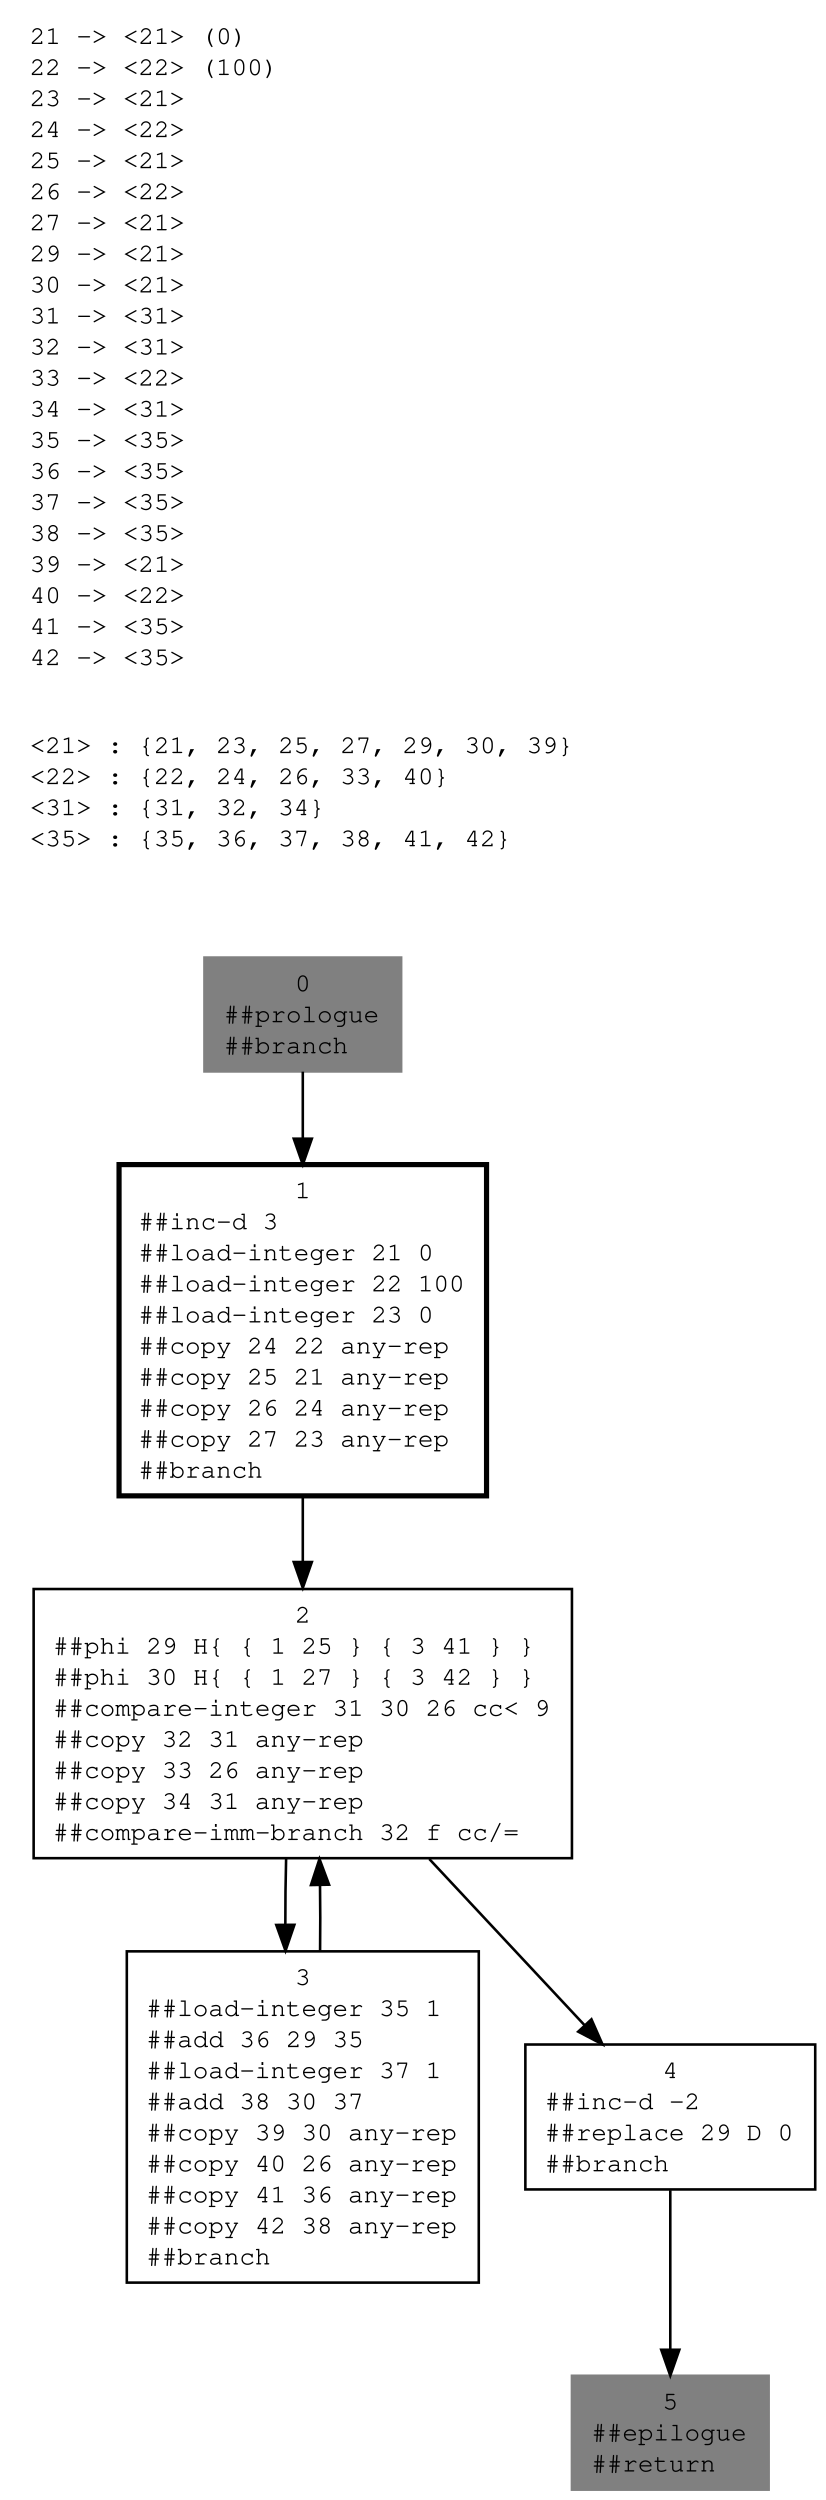
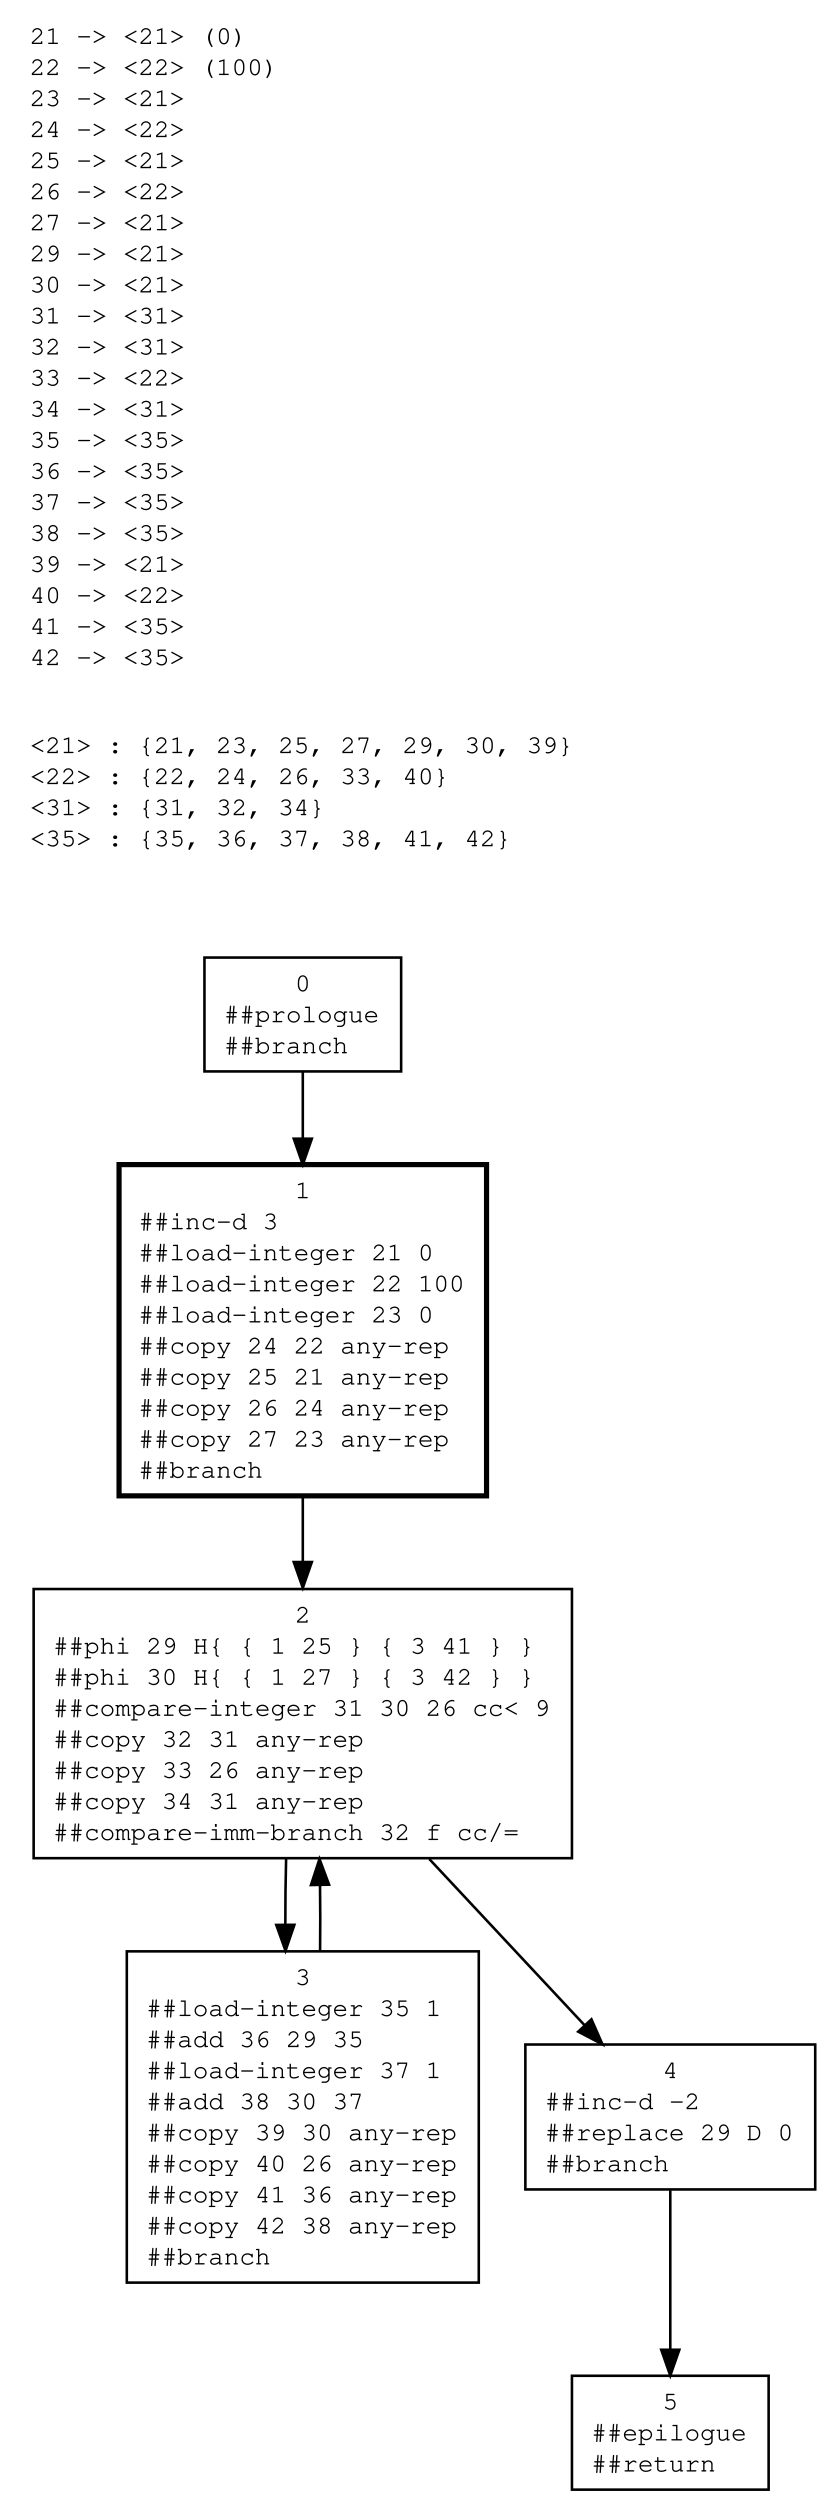
<svg xmlns="http://www.w3.org/2000/svg" width="319pt" height="966pt" viewBox="0.00 0.00 319.00 966.00">
  <g id="graph1" class="graph" transform="scale(1 1) rotate(0) translate(4 962)">
    <polygon fill="white" stroke="white" points="-4,5 -4,-962 316,-962 316,5 -4,5" />
    <g id="node1" class="node">
-       <polygon fill="grey" stroke="grey" points="151,-592 75,-592 75,-548 151,-548 151,-592" />
+       <polygon fill="none" stroke="black" points="151,-592 75,-592 75,-548 151,-548 151,-592" />
      <text text-anchor="middle" x="113" y="-579" font-family="Courier,monospace" font-size="10.00">0</text>
      <text text-anchor="start" x="82.5" y="-567" font-family="Courier,monospace" font-size="10.00">##prologue</text>
      <text text-anchor="start" x="82.5" y="-555" font-family="Courier,monospace" font-size="10.00">##branch</text>
    </g>
    <g id="node2" class="node">
      <polygon fill="none" stroke="black" stroke-width="2" points="184,-512 42,-512 42,-384 184,-384 184,-512" />
      <text text-anchor="middle" x="113" y="-499" font-family="Courier,monospace" font-size="10.00">1</text>
      <text text-anchor="start" x="49.5" y="-487" font-family="Courier,monospace" font-size="10.00">##inc-d 3</text>
      <text text-anchor="start" x="49.5" y="-475" font-family="Courier,monospace" font-size="10.00">##load-integer 21 0</text>
      <text text-anchor="start" x="49.5" y="-463" font-family="Courier,monospace" font-size="10.00">##load-integer 22 100</text>
      <text text-anchor="start" x="49.5" y="-451" font-family="Courier,monospace" font-size="10.00">##load-integer 23 0</text>
      <text text-anchor="start" x="49.5" y="-439" font-family="Courier,monospace" font-size="10.00">##copy 24 22 any-rep</text>
      <text text-anchor="start" x="49.5" y="-427" font-family="Courier,monospace" font-size="10.00">##copy 25 21 any-rep</text>
      <text text-anchor="start" x="49.5" y="-415" font-family="Courier,monospace" font-size="10.00">##copy 26 24 any-rep</text>
      <text text-anchor="start" x="49.5" y="-403" font-family="Courier,monospace" font-size="10.00">##copy 27 23 any-rep</text>
      <text text-anchor="start" x="49.5" y="-391" font-family="Courier,monospace" font-size="10.00">##branch</text>
    </g>
    <g id="edge1" class="edge">
      <path fill="none" stroke="black" d="M113,-547.907C113,-540.393 113,-531.528 113,-522.232" />
      <polygon fill="black" stroke="black" points="116.5,-522.02 113,-512.02 109.5,-522.02 116.5,-522.02" />
    </g>
    <g id="node3" class="node">
      <polygon fill="none" stroke="black" points="217,-348 9,-348 9,-244 217,-244 217,-348" />
      <text text-anchor="middle" x="113" y="-335" font-family="Courier,monospace" font-size="10.00">2</text>
      <text text-anchor="start" x="16.5" y="-323" font-family="Courier,monospace" font-size="10.00">##phi 29 H{ { 1 25 } { 3 41 } }</text>
      <text text-anchor="start" x="16.5" y="-311" font-family="Courier,monospace" font-size="10.00">##phi 30 H{ { 1 27 } { 3 42 } }</text>
      <text text-anchor="start" x="16.5" y="-299" font-family="Courier,monospace" font-size="10.00">##compare-integer 31 30 26 cc&lt; 9</text>
      <text text-anchor="start" x="16.5" y="-287" font-family="Courier,monospace" font-size="10.00">##copy 32 31 any-rep</text>
      <text text-anchor="start" x="16.5" y="-275" font-family="Courier,monospace" font-size="10.00">##copy 33 26 any-rep</text>
      <text text-anchor="start" x="16.5" y="-263" font-family="Courier,monospace" font-size="10.00">##copy 34 31 any-rep</text>
      <text text-anchor="start" x="16.5" y="-251" font-family="Courier,monospace" font-size="10.00">##compare-imm-branch 32 f cc/=</text>
    </g>
    <g id="edge2" class="edge">
      <path fill="none" stroke="black" d="M113,-383.979C113,-375.557 113,-366.935 113,-358.538" />
      <polygon fill="black" stroke="black" points="116.5,-358.438 113,-348.438 109.5,-358.438 116.5,-358.438" />
    </g>
    <g id="node4" class="node">
      <polygon fill="none" stroke="black" points="181,-208 45,-208 45,-80 181,-80 181,-208" />
      <text text-anchor="middle" x="113" y="-195" font-family="Courier,monospace" font-size="10.00">3</text>
      <text text-anchor="start" x="52.5" y="-183" font-family="Courier,monospace" font-size="10.00">##load-integer 35 1</text>
      <text text-anchor="start" x="52.5" y="-171" font-family="Courier,monospace" font-size="10.00">##add 36 29 35</text>
      <text text-anchor="start" x="52.5" y="-159" font-family="Courier,monospace" font-size="10.00">##load-integer 37 1</text>
      <text text-anchor="start" x="52.5" y="-147" font-family="Courier,monospace" font-size="10.00">##add 38 30 37</text>
      <text text-anchor="start" x="52.5" y="-135" font-family="Courier,monospace" font-size="10.00">##copy 39 30 any-rep</text>
      <text text-anchor="start" x="52.5" y="-123" font-family="Courier,monospace" font-size="10.00">##copy 40 26 any-rep</text>
      <text text-anchor="start" x="52.5" y="-111" font-family="Courier,monospace" font-size="10.00">##copy 41 36 any-rep</text>
      <text text-anchor="start" x="52.5" y="-99" font-family="Courier,monospace" font-size="10.00">##copy 42 38 any-rep</text>
      <text text-anchor="start" x="52.5" y="-87" font-family="Courier,monospace" font-size="10.00">##branch</text>
    </g>
    <g id="edge3" class="edge">
      <path fill="none" stroke="black" d="M106.55,-243.69C106.336,-235.481 106.236,-226.862 106.252,-218.273" />
      <polygon fill="black" stroke="black" points="109.752,-218.254 106.322,-208.229 102.752,-218.204 109.752,-218.254" />
    </g>
    <g id="node5" class="node">
      <polygon fill="none" stroke="black" points="311,-172 199,-172 199,-116 311,-116 311,-172" />
      <text text-anchor="middle" x="255" y="-159" font-family="Courier,monospace" font-size="10.00">4</text>
      <text text-anchor="start" x="206.5" y="-147" font-family="Courier,monospace" font-size="10.00">##inc-d -2</text>
      <text text-anchor="start" x="206.5" y="-135" font-family="Courier,monospace" font-size="10.00">##replace 29 D 0</text>
      <text text-anchor="start" x="206.5" y="-123" font-family="Courier,monospace" font-size="10.00">##branch</text>
    </g>
    <g id="edge4" class="edge">
      <path fill="none" stroke="black" d="M161.868,-243.69C181.699,-222.463 204.089,-198.496 221.945,-179.382" />
      <polygon fill="black" stroke="black" points="224.531,-181.742 228.8,-172.045 219.416,-176.963 224.531,-181.742" />
    </g>
    <g id="edge5" class="edge">
      <path fill="none" stroke="black" d="M119.678,-208.229C119.782,-216.636 119.774,-225.24 119.653,-233.615" />
      <polygon fill="black" stroke="black" points="116.152,-233.622 119.45,-243.69 123.151,-233.763 116.152,-233.622" />
    </g>
    <g id="node6" class="node">
-       <polygon fill="grey" stroke="grey" points="293,-44 217,-44 217,-1.42109e-14 293,-0 293,-44" />
+       <polygon fill="none" stroke="black" points="293,-44 217,-44 217,-1.42109e-14 293,-0 293,-44" />
      <text text-anchor="middle" x="255" y="-31" font-family="Courier,monospace" font-size="10.00">5</text>
      <text text-anchor="start" x="224.5" y="-19" font-family="Courier,monospace" font-size="10.00">##epilogue</text>
      <text text-anchor="start" x="224.5" y="-7" font-family="Courier,monospace" font-size="10.00">##return</text>
    </g>
    <g id="edge6" class="edge">
      <path fill="none" stroke="black" d="M255,-115.704C255,-97.293 255,-73.237 255,-54.11" />
      <polygon fill="black" stroke="black" points="258.5,-54.058 255,-44.058 251.5,-54.058 258.5,-54.058" />
    </g>
    <g id="node7" class="node">
      <text text-anchor="start" x="7.5" y="-945" font-family="Courier,monospace" font-size="10.00">21 -&gt; &lt;21&gt; (0)</text>
      <text text-anchor="start" x="7.5" y="-933" font-family="Courier,monospace" font-size="10.00">22 -&gt; &lt;22&gt; (100)</text>
      <text text-anchor="start" x="7.5" y="-921" font-family="Courier,monospace" font-size="10.00">23 -&gt; &lt;21&gt;</text>
      <text text-anchor="start" x="7.5" y="-909" font-family="Courier,monospace" font-size="10.00">24 -&gt; &lt;22&gt;</text>
      <text text-anchor="start" x="7.5" y="-897" font-family="Courier,monospace" font-size="10.00">25 -&gt; &lt;21&gt;</text>
      <text text-anchor="start" x="7.5" y="-885" font-family="Courier,monospace" font-size="10.00">26 -&gt; &lt;22&gt;</text>
      <text text-anchor="start" x="7.5" y="-873" font-family="Courier,monospace" font-size="10.00">27 -&gt; &lt;21&gt;</text>
      <text text-anchor="start" x="7.5" y="-861" font-family="Courier,monospace" font-size="10.00">29 -&gt; &lt;21&gt;</text>
      <text text-anchor="start" x="7.5" y="-849" font-family="Courier,monospace" font-size="10.00">30 -&gt; &lt;21&gt;</text>
      <text text-anchor="start" x="7.5" y="-837" font-family="Courier,monospace" font-size="10.00">31 -&gt; &lt;31&gt;</text>
      <text text-anchor="start" x="7.5" y="-825" font-family="Courier,monospace" font-size="10.00">32 -&gt; &lt;31&gt;</text>
      <text text-anchor="start" x="7.5" y="-813" font-family="Courier,monospace" font-size="10.00">33 -&gt; &lt;22&gt;</text>
      <text text-anchor="start" x="7.5" y="-801" font-family="Courier,monospace" font-size="10.00">34 -&gt; &lt;31&gt;</text>
      <text text-anchor="start" x="7.5" y="-789" font-family="Courier,monospace" font-size="10.00">35 -&gt; &lt;35&gt;</text>
      <text text-anchor="start" x="7.5" y="-777" font-family="Courier,monospace" font-size="10.00">36 -&gt; &lt;35&gt;</text>
      <text text-anchor="start" x="7.5" y="-765" font-family="Courier,monospace" font-size="10.00">37 -&gt; &lt;35&gt;</text>
      <text text-anchor="start" x="7.5" y="-753" font-family="Courier,monospace" font-size="10.00">38 -&gt; &lt;35&gt;</text>
      <text text-anchor="start" x="7.5" y="-741" font-family="Courier,monospace" font-size="10.00">39 -&gt; &lt;21&gt;</text>
      <text text-anchor="start" x="7.5" y="-729" font-family="Courier,monospace" font-size="10.00">40 -&gt; &lt;22&gt;</text>
      <text text-anchor="start" x="7.5" y="-717" font-family="Courier,monospace" font-size="10.00">41 -&gt; &lt;35&gt;</text>
      <text text-anchor="start" x="7.5" y="-705" font-family="Courier,monospace" font-size="10.00">42 -&gt; &lt;35&gt;</text>
      <text text-anchor="start" x="7.5" y="-671" font-family="Courier,monospace" font-size="10.00">&lt;21&gt; : {21, 23, 25, 27, 29, 30, 39}</text>
      <text text-anchor="start" x="7.5" y="-659" font-family="Courier,monospace" font-size="10.00">&lt;22&gt; : {22, 24, 26, 33, 40}</text>
      <text text-anchor="start" x="7.5" y="-647" font-family="Courier,monospace" font-size="10.00">&lt;31&gt; : {31, 32, 34}</text>
      <text text-anchor="start" x="7.5" y="-635" font-family="Courier,monospace" font-size="10.00">&lt;35&gt; : {35, 36, 37, 38, 41, 42}</text>
    </g>
  </g>
</svg>
